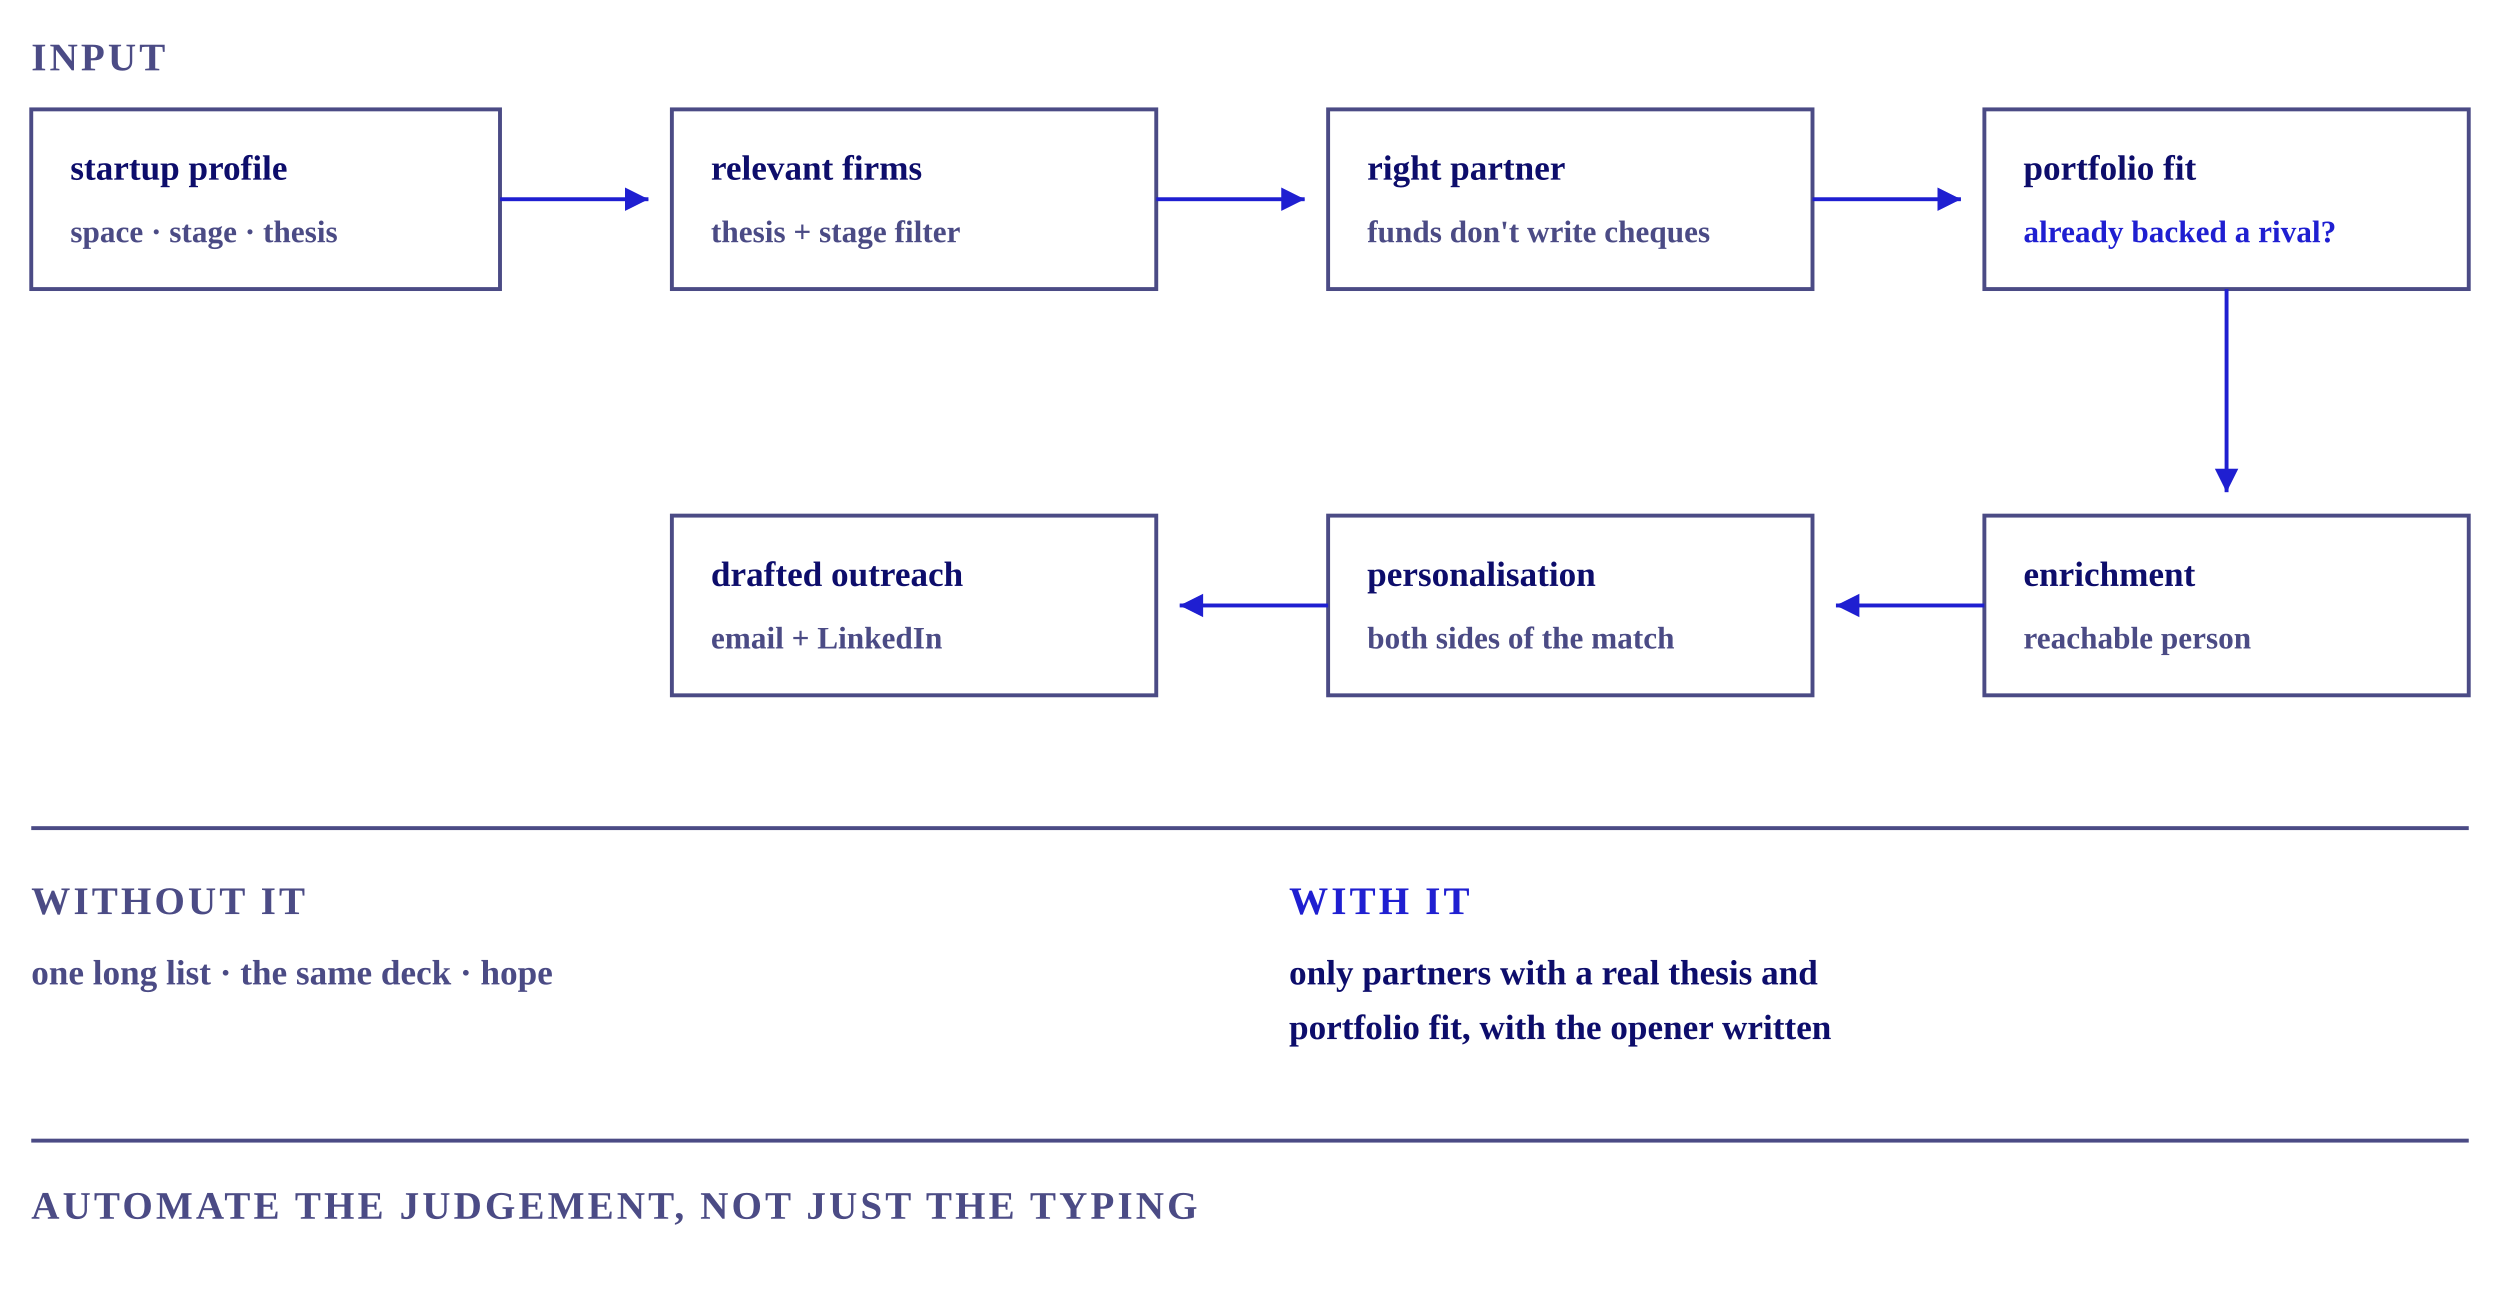
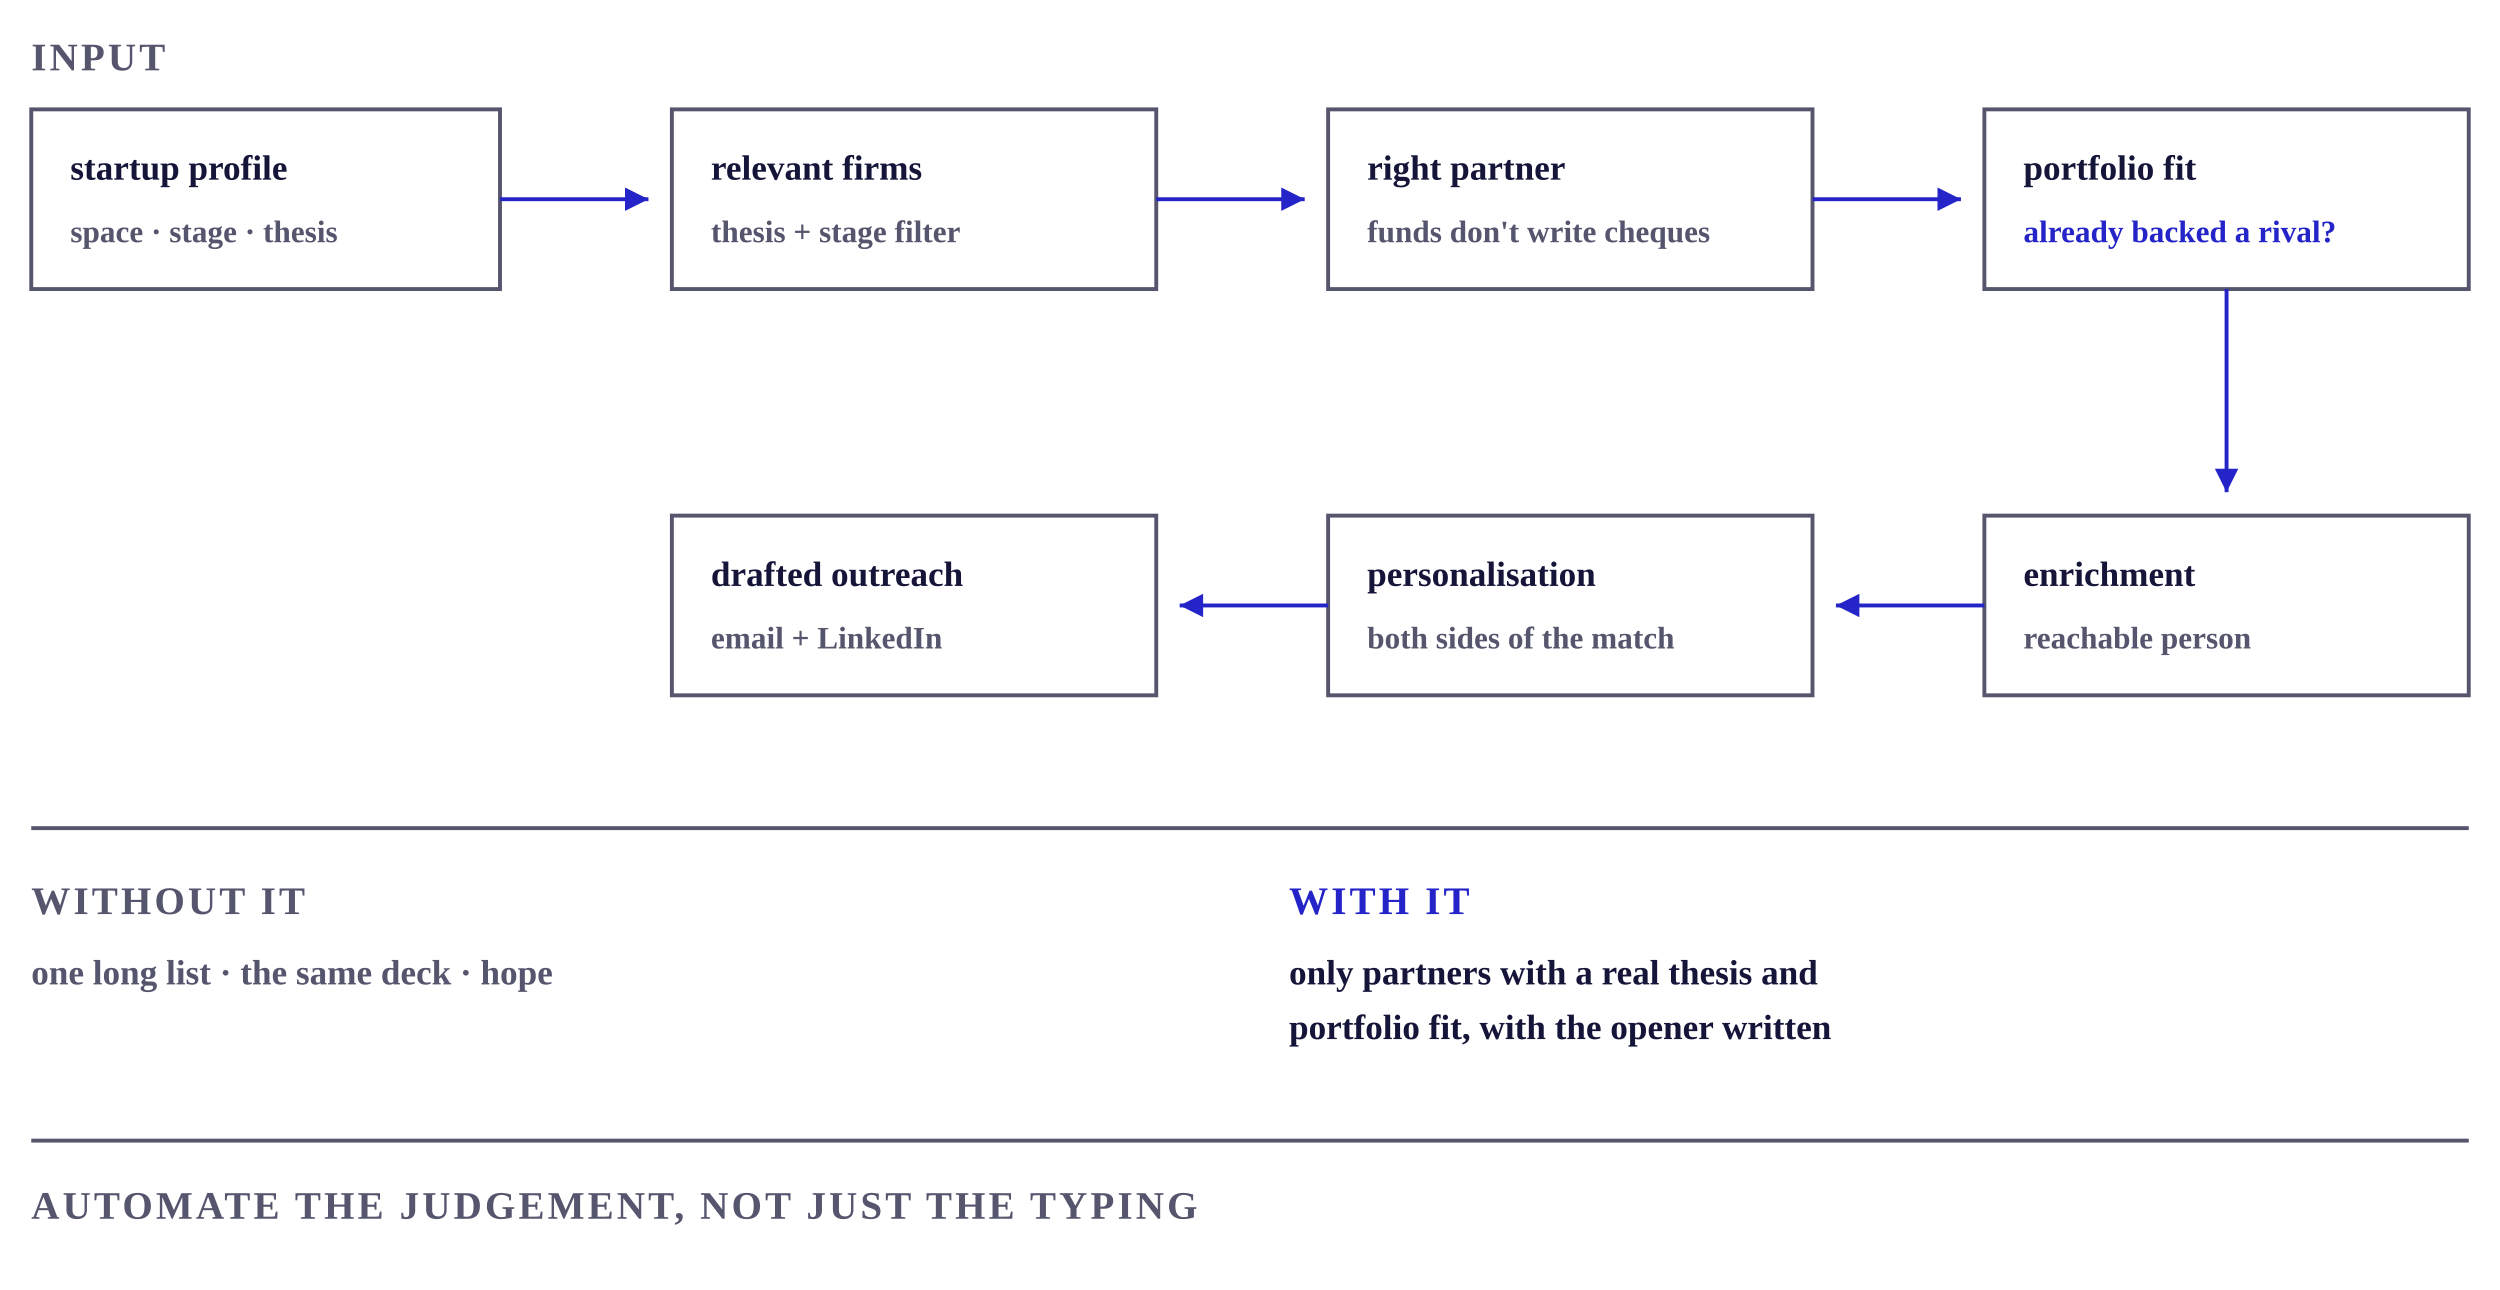
<svg xmlns="http://www.w3.org/2000/svg" viewBox="0 0 640 330" width="640" height="330" role="img" aria-label="Investor sourcing workflow: startup profile to relevant firms to partner to portfolio fit to enrichment to drafted outreach">
  <style>
-     .ink   { fill: #0d0d6b; }
-     .muted { fill: #4b4b85; }
-     .accf  { fill: #1f1fd1; }
-     .acc   { stroke: #1f1fd1; }
-     .box   { fill: none; stroke: #4b4b85; stroke-width: 1; }
-     .rule  { stroke: #4b4b85; }
-     text   { font-family: var(--font-sans, "Bricolage Grotesque"), system-ui, sans-serif; font-weight: 600; }
+     .ink   { fill: #15153a; }
+     .muted { fill: #55556e; }
+     .accf  { fill: #2424c8; }
+     .acc   { stroke: #2424c8; }
+     .box   { fill: none; stroke: #55556e; stroke-width: 1; }
+     .rule  { stroke: #55556e; }
+     text   { font-family: var(--font-sans, "Schibsted Grotesk"), system-ui, sans-serif; font-weight: 600; }
    .lbl   { font-size: 10px; letter-spacing: 0.08em; }
    .sub   { font-size: 9px; }
    .tiny  { font-size: 8px; }
-     @media (prefers-color-scheme: dark) {
-       .ink   { fill: #fff6e0; }
-       .muted { fill: #b9b6dc; }
-       .accf  { fill: #9e9eff; }
-       .acc   { stroke: #9e9eff; }
-       .box, .rule { stroke: #b9b6dc; }
-     }
  </style>
  <text class="lbl muted" x="8" y="18">INPUT</text>
  <rect class="box" x="8" y="28" width="120" height="46" />
  <text class="sub ink" x="18" y="46">startup profile</text>
  <text class="tiny muted" x="18" y="62">space · stage · thesis</text>
  <path class="acc" d="M128 51 H166" stroke-width="1" />
  <path class="accf" d="M166 51 l-6 -3 v6 z" />
  <rect class="box" x="172" y="28" width="124" height="46" />
  <text class="sub ink" x="182" y="46">relevant firms</text>
  <text class="tiny muted" x="182" y="62">thesis + stage filter</text>
  <path class="acc" d="M296 51 H334" stroke-width="1" />
  <path class="accf" d="M334 51 l-6 -3 v6 z" />
  <rect class="box" x="340" y="28" width="124" height="46" />
  <text class="sub ink" x="350" y="46">right partner</text>
  <text class="tiny muted" x="350" y="62">funds don't write cheques</text>
  <path class="acc" d="M464 51 H502" stroke-width="1" />
  <path class="accf" d="M502 51 l-6 -3 v6 z" />
  <rect class="box" x="508" y="28" width="124" height="46" stroke-width="1.6" />
  <text class="sub ink" x="518" y="46">portfolio fit</text>
  <text class="tiny accf" x="518" y="62">already backed a rival?</text>
  <path class="acc" d="M570 74 V126" stroke-width="1" />
  <path class="accf" d="M570 126 l-3 -6 h6 z" />
  <rect class="box" x="508" y="132" width="124" height="46" />
  <text class="sub ink" x="518" y="150">enrichment</text>
  <text class="tiny muted" x="518" y="166">reachable person</text>
  <path class="acc" d="M508 155 H470" stroke-width="1" />
  <path class="accf" d="M470 155 l6 -3 v6 z" />
  <rect class="box" x="340" y="132" width="124" height="46" />
  <text class="sub ink" x="350" y="150">personalisation</text>
  <text class="tiny muted" x="350" y="166">both sides of the match</text>
  <path class="acc" d="M340 155 H302" stroke-width="1" />
  <path class="accf" d="M302 155 l6 -3 v6 z" />
  <rect class="box" x="172" y="132" width="124" height="46" />
  <text class="sub ink" x="182" y="150">drafted outreach</text>
  <text class="tiny muted" x="182" y="166">email + LinkedIn</text>
  <line class="rule" x1="8" y1="212" x2="632" y2="212" stroke-width="1" />
  <text class="lbl muted" x="8" y="234">WITHOUT IT</text>
  <text class="sub muted" x="8" y="252">one long list · the same deck · hope</text>
  <text class="lbl accf" x="330" y="234">WITH IT</text>
  <text class="sub ink" x="330" y="252">only partners with a real thesis and</text>
  <text class="sub ink" x="330" y="266">portfolio fit, with the opener written</text>
  <line class="rule" x1="8" y1="292" x2="632" y2="292" stroke-width="1" />
  <text class="lbl muted" x="8" y="312">AUTOMATE THE JUDGEMENT, NOT JUST THE TYPING</text>
</svg>
